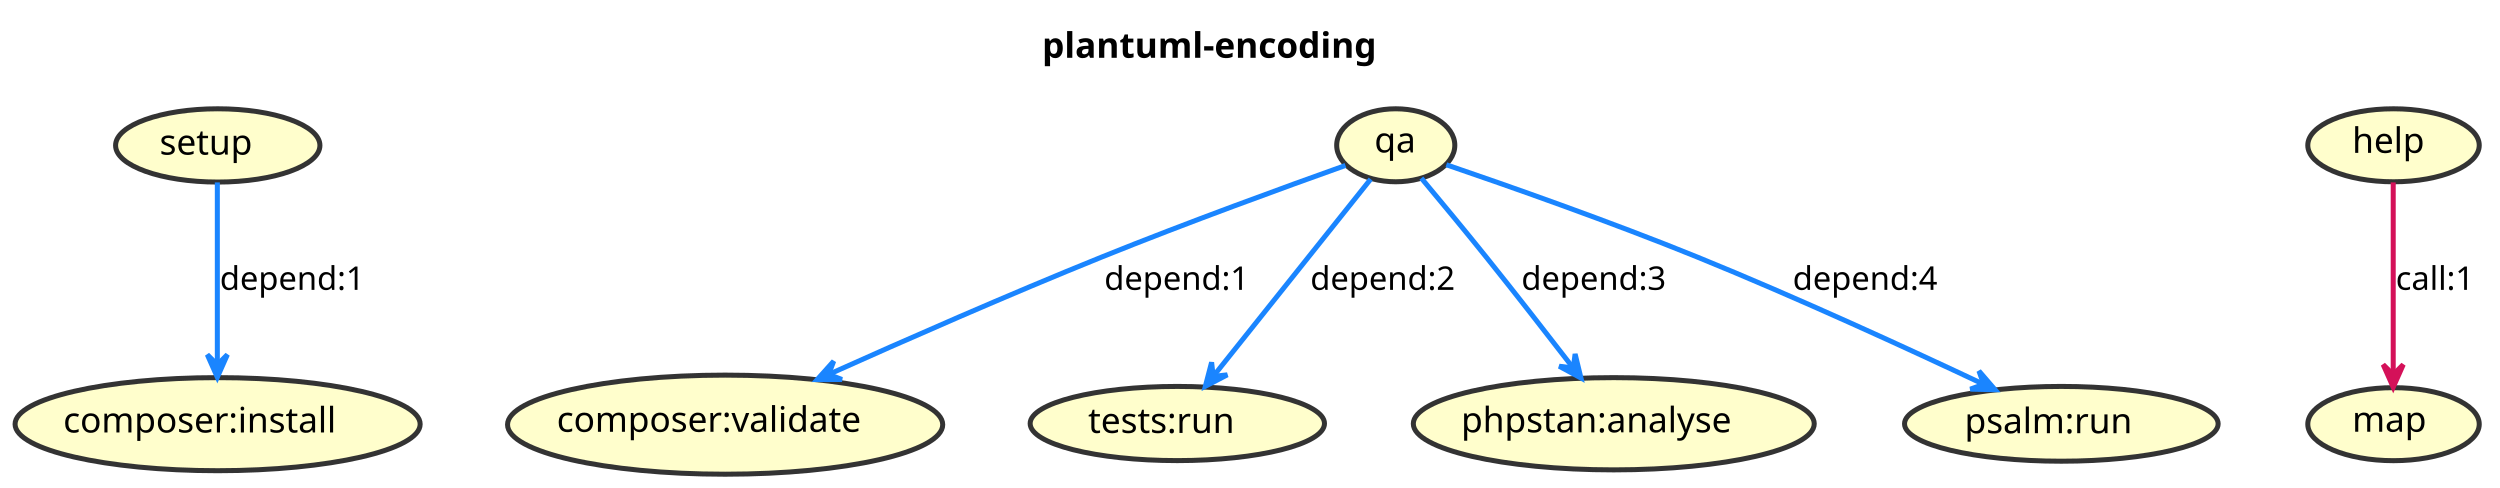
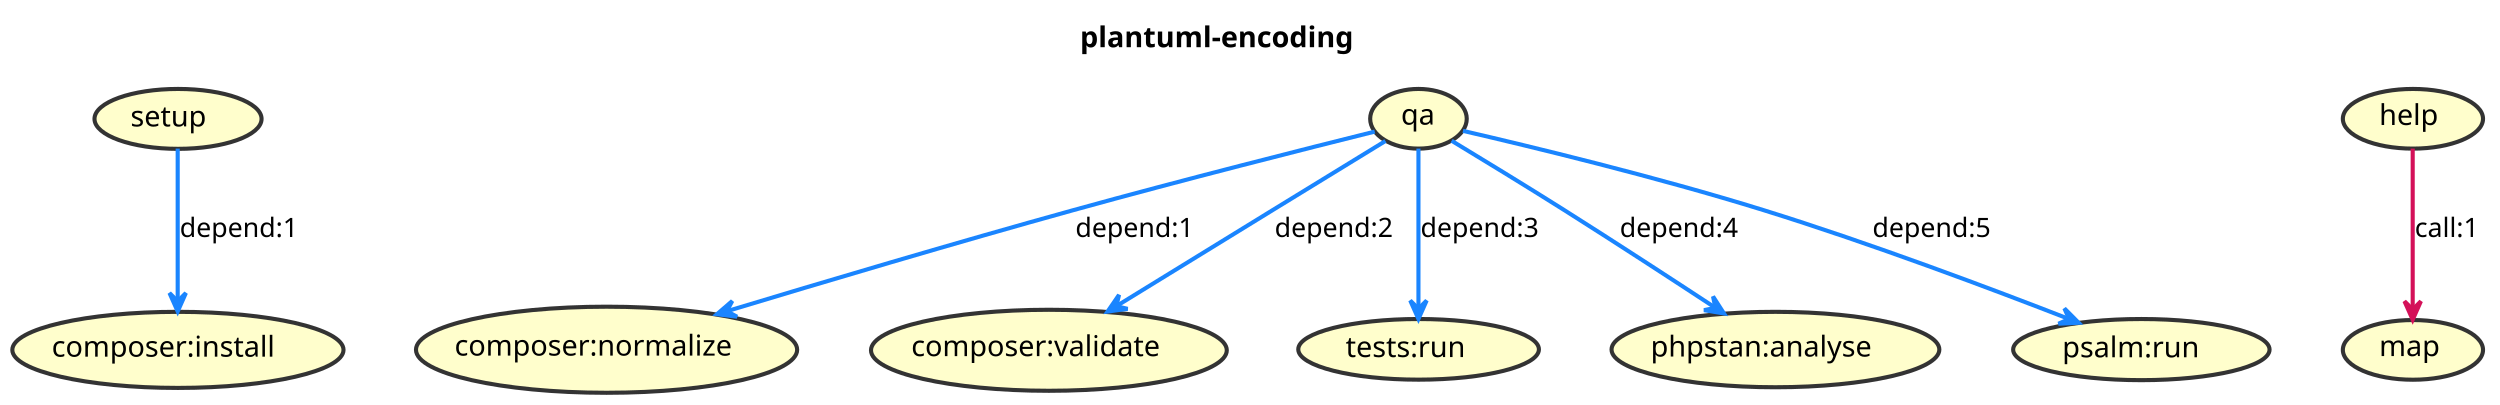
- <svg xmlns="http://www.w3.org/2000/svg" contentStyleType="text/css" height="194px" preserveAspectRatio="none" style="width:995px;height:194px;background:#FFFFFF;" version="1.1" viewBox="0 0 995 194" width="995px" zoomAndPan="magnify">
+ <svg xmlns="http://www.w3.org/2000/svg" contentStyleType="text/css" height="197px" preserveAspectRatio="none" style="width:1217px;height:197px;background:#FFFFFF;" version="1.1" viewBox="0 0 1217 197" width="1217px" zoomAndPan="magnify">
  <defs />
  <g>
-     <rect height="26.297" style="stroke:#00000000;stroke-width:1.0;fill:none;" width="162" x="409.75" y="5" />
-     <text fill="#000000" font-family="sans-serif" font-size="14" font-weight="bold" lengthAdjust="spacing" textLength="152" x="414.75" y="22.995">plantuml-encoding</text>
+     <rect height="26.297" style="stroke:#00000000;stroke-width:1.0;fill:none;" width="162" x="520.75" y="5" />
+     <text fill="#000000" font-family="sans-serif" font-size="14" font-weight="bold" lengthAdjust="spacing" textLength="152" x="525.75" y="22.995">plantuml-encoding</text>
    <g id="elem_setup">
      <ellipse cx="86.664" cy="57.878" fill="#FFFECC" rx="40.664" ry="14.581" style="stroke:#333333;stroke-width:2.0;" />
      <text fill="#000000" font-family="sans-serif" font-size="14" lengthAdjust="spacing" textLength="41" x="63.512" y="61.54">setup</text>
    </g>
    <g id="elem_composer:install">
-       <ellipse cx="86.611" cy="168.819" fill="#FFFECC" rx="80.611" ry="18.522" style="stroke:#333333;stroke-width:2.0;" />
-       <text fill="#000000" font-family="sans-serif" font-size="14" lengthAdjust="spacing" textLength="120" x="25.173" y="172.132">composer:install</text>
+       <ellipse cx="86.611" cy="170.319" fill="#FFFECC" rx="80.611" ry="18.522" style="stroke:#333333;stroke-width:2.0;" />
+       <text fill="#000000" font-family="sans-serif" font-size="14" lengthAdjust="spacing" textLength="120" x="25.173" y="173.632">composer:install</text>
    </g>
    <g id="elem_qa">
-       <ellipse cx="555.506" cy="57.821" fill="#FFFECC" rx="23.506" ry="14.524" style="stroke:#333333;stroke-width:2.0;" />
-       <text fill="#000000" font-family="sans-serif" font-size="14" lengthAdjust="spacing" textLength="17" x="547.006" y="60.667">qa</text>
+       <ellipse cx="690.506" cy="57.821" fill="#FFFECC" rx="23.506" ry="14.524" style="stroke:#333333;stroke-width:2.0;" />
+       <text fill="#000000" font-family="sans-serif" font-size="14" lengthAdjust="spacing" textLength="17" x="682.006" y="60.667">qa</text>
+     </g>
+     <g id="elem_composer:normalize">
+       <ellipse cx="295.277" cy="170.252" fill="#FFFECC" rx="92.777" ry="20.955" style="stroke:#333333;stroke-width:2.0;" />
+       <text fill="#000000" font-family="sans-serif" font-size="14" lengthAdjust="spacing" textLength="148" x="221.277" y="173.099">composer:normalize</text>
    </g>
    <g id="elem_composer:validate">
-       <ellipse cx="288.6" cy="169.017" fill="#FFFECC" rx="86.6" ry="19.72" style="stroke:#333333;stroke-width:2.0;" />
-       <text fill="#000000" font-family="sans-serif" font-size="14" lengthAdjust="spacing" textLength="134" x="221.6" y="171.863">composer:validate</text>
+       <ellipse cx="510.6" cy="170.517" fill="#FFFECC" rx="86.6" ry="19.72" style="stroke:#333333;stroke-width:2.0;" />
+       <text fill="#000000" font-family="sans-serif" font-size="14" lengthAdjust="spacing" textLength="134" x="443.6" y="173.363">composer:validate</text>
    </g>
    <g id="elem_tests:run">
-       <ellipse cx="468.573" cy="168.559" fill="#FFFECC" rx="58.573" ry="14.762" style="stroke:#333333;stroke-width:2.0;" />
-       <text fill="#000000" font-family="sans-serif" font-size="14" lengthAdjust="spacing" textLength="65" x="433.073" y="172.306">tests:run</text>
+       <ellipse cx="690.573" cy="170.059" fill="#FFFECC" rx="58.573" ry="14.762" style="stroke:#333333;stroke-width:2.0;" />
+       <text fill="#000000" font-family="sans-serif" font-size="14" lengthAdjust="spacing" textLength="65" x="655.073" y="173.806">tests:run</text>
    </g>
    <g id="elem_phpstan:analyse">
-       <ellipse cx="642.284" cy="168.654" fill="#FFFECC" rx="79.784" ry="18.357" style="stroke:#333333;stroke-width:2.0;" />
-       <text fill="#000000" font-family="sans-serif" font-size="14" lengthAdjust="spacing" textLength="118" x="581.536" y="172.058">phpstan:analyse</text>
+       <ellipse cx="864.284" cy="170.154" fill="#FFFECC" rx="79.784" ry="18.357" style="stroke:#333333;stroke-width:2.0;" />
+       <text fill="#000000" font-family="sans-serif" font-size="14" lengthAdjust="spacing" textLength="118" x="803.536" y="173.558">phpstan:analyse</text>
    </g>
    <g id="elem_psalm:run">
-       <ellipse cx="820.41" cy="168.679" fill="#FFFECC" rx="62.41" ry="14.882" style="stroke:#333333;stroke-width:2.0;" />
-       <text fill="#000000" font-family="sans-serif" font-size="14" lengthAdjust="spacing" textLength="71" x="781.91" y="172.426">psalm:run</text>
+       <ellipse cx="1042.41" cy="170.179" fill="#FFFECC" rx="62.41" ry="14.882" style="stroke:#333333;stroke-width:2.0;" />
+       <text fill="#000000" font-family="sans-serif" font-size="14" lengthAdjust="spacing" textLength="71" x="1003.91" y="173.926">psalm:run</text>
    </g>
    <g id="elem_help">
-       <ellipse cx="952.619" cy="57.823" fill="#FFFECC" rx="34.119" ry="14.526" style="stroke:#333333;stroke-width:2.0;" />
-       <text fill="#000000" font-family="sans-serif" font-size="14" lengthAdjust="spacing" textLength="32" x="936.173" y="60.835">help</text>
+       <ellipse cx="1174.619" cy="57.823" fill="#FFFECC" rx="34.119" ry="14.526" style="stroke:#333333;stroke-width:2.0;" />
+       <text fill="#000000" font-family="sans-serif" font-size="14" lengthAdjust="spacing" textLength="32" x="1158.172" y="60.835">help</text>
    </g>
    <g id="elem_map">
-       <ellipse cx="952.619" cy="168.823" fill="#FFFECC" rx="34.119" ry="14.526" style="stroke:#333333;stroke-width:2.0;" />
-       <text fill="#000000" font-family="sans-serif" font-size="14" lengthAdjust="spacing" textLength="32" x="936.173" y="171.835">map</text>
+       <ellipse cx="1174.619" cy="170.323" fill="#FFFECC" rx="34.119" ry="14.526" style="stroke:#333333;stroke-width:2.0;" />
+       <text fill="#000000" font-family="sans-serif" font-size="14" lengthAdjust="spacing" textLength="32" x="1158.172" y="173.335">map</text>
    </g>
    <g id="link_setup_composer:install">
-       <path d="M86.5,72.602 C86.5,90.846 86.5,123.224 86.5,145.095 " fill="none" id="setup-to-composer:install" style="stroke:#1A85FF;stroke-width:2.0;" />
-       <polygon fill="#1A85FF" points="86.5,150.14,90.5,141.14,86.5,145.14,82.5,141.14,86.5,150.14" style="stroke:#1A85FF;stroke-width:2.0;" />
+       <path d="M86.5,72.346 C86.5,90.807 86.5,124.115 86.5,146.468 " fill="none" id="setup-to-composer:install" style="stroke:#1A85FF;stroke-width:2.0;" />
+       <polygon fill="#1A85FF" points="86.5,151.62,90.5,142.62,86.5,146.62,82.5,142.62,86.5,151.62" style="stroke:#1A85FF;stroke-width:2.0;" />
      <text fill="#000000" font-family="sans-serif" font-size="13" lengthAdjust="spacing" textLength="61" x="87.5" y="115.364">depend:1</text>
    </g>
+     <g id="link_qa_composer:normalize">
+       <path d="M669.223,64.062 C637.276,72.023 575.054,87.742 522.5,102.297 C464.998,118.223 399.693,137.638 353.939,151.46 " fill="none" id="qa-to-composer:normalize" style="stroke:#1A85FF;stroke-width:2.0;" />
+       <polygon fill="#1A85FF" points="349.016,152.949,358.788,154.173,353.802,151.502,356.473,146.515,349.016,152.949" style="stroke:#1A85FF;stroke-width:2.0;" />
+       <text fill="#000000" font-family="sans-serif" font-size="13" lengthAdjust="spacing" textLength="61" x="523.5" y="115.364">depend:1</text>
+     </g>
    <g id="link_qa_composer:validate">
-       <path d="M535.496,65.851 C512.096,74.19 472.258,88.663 438.5,102.297 C401.484,117.246 359.923,135.513 329.952,148.955 " fill="none" id="qa-to-composer:validate" style="stroke:#1A85FF;stroke-width:2.0;" />
-       <polygon fill="#1A85FF" points="325.244,151.069,335.093,151.031,329.805,149.021,331.815,143.733,325.244,151.069" style="stroke:#1A85FF;stroke-width:2.0;" />
-       <text fill="#000000" font-family="sans-serif" font-size="13" lengthAdjust="spacing" textLength="61" x="439.5" y="115.364">depend:1</text>
+       <path d="M674.423,68.638 C660.03,77.45 638.351,90.729 619.5,102.297 C594.048,117.916 565.268,135.608 543.675,148.888 " fill="none" id="qa-to-composer:validate" style="stroke:#1A85FF;stroke-width:2.0;" />
+       <polygon fill="#1A85FF" points="539.18,151.652,548.942,150.344,543.439,149.032,544.75,143.53,539.18,151.652" style="stroke:#1A85FF;stroke-width:2.0;" />
+       <text fill="#000000" font-family="sans-serif" font-size="13" lengthAdjust="spacing" textLength="61" x="620.5" y="115.364">depend:2</text>
    </g>
    <g id="link_qa_tests:run">
-       <path d="M545.52,71.301 C530.141,90.568 500.581,127.604 482.891,149.767 " fill="none" id="qa-to-tests:run" style="stroke:#1A85FF;stroke-width:2.0;" />
-       <polygon fill="#1A85FF" points="479.732,153.725,488.472,149.185,482.851,149.817,482.219,144.195,479.732,153.725" style="stroke:#1A85FF;stroke-width:2.0;" />
-       <text fill="#000000" font-family="sans-serif" font-size="13" lengthAdjust="spacing" textLength="61" x="521.5" y="115.364">depend:2</text>
+       <path d="M690.5,72.346 C690.5,91.874 690.5,128.016 690.5,150.23 " fill="none" id="qa-to-tests:run" style="stroke:#1A85FF;stroke-width:2.0;" />
+       <polygon fill="#1A85FF" points="690.5,155.288,694.5,146.288,690.5,150.288,686.5,146.288,690.5,155.288" style="stroke:#1A85FF;stroke-width:2.0;" />
+       <text fill="#000000" font-family="sans-serif" font-size="13" lengthAdjust="spacing" textLength="61" x="691.5" y="115.364">depend:3</text>
    </g>
    <g id="link_qa_phpstan:analyse">
-       <path d="M565.684,70.905 C572.947,79.589 582.908,91.595 591.5,102.297 C603.173,116.837 616.073,133.409 625.978,146.246 " fill="none" id="qa-to-phpstan:analyse" style="stroke:#1A85FF;stroke-width:2.0;" />
-       <polygon fill="#1A85FF" points="629.217,150.448,626.893,140.878,626.165,146.488,620.556,145.76,629.217,150.448" style="stroke:#1A85FF;stroke-width:2.0;" />
-       <text fill="#000000" font-family="sans-serif" font-size="13" lengthAdjust="spacing" textLength="61" x="605.5" y="115.364">depend:3</text>
+       <path d="M706.65,68.521 C721.09,77.257 742.798,90.489 761.5,102.297 C786.423,118.034 814.447,136.301 834.965,149.783 " fill="none" id="qa-to-phpstan:analyse" style="stroke:#1A85FF;stroke-width:2.0;" />
+       <polygon fill="#1A85FF" points="839.226,152.585,833.904,144.298,835.048,149.837,829.508,150.982,839.226,152.585" style="stroke:#1A85FF;stroke-width:2.0;" />
+       <text fill="#000000" font-family="sans-serif" font-size="13" lengthAdjust="spacing" textLength="61" x="788.5" y="115.364">depend:4</text>
    </g>
    <g id="link_qa_psalm:run">
-       <path d="M575.637,65.569 C599.622,73.756 640.806,88.197 675.5,102.297 C715.337,118.487 760.342,139.208 789.5,152.962 " fill="none" id="qa-to-psalm:run" style="stroke:#1A85FF;stroke-width:2.0;" />
-       <polygon fill="#1A85FF" points="794.04,155.108,787.611,147.646,789.519,152.972,784.194,154.88,794.04,155.108" style="stroke:#1A85FF;stroke-width:2.0;" />
-       <text fill="#000000" font-family="sans-serif" font-size="13" lengthAdjust="spacing" textLength="61" x="713.5" y="115.364">depend:4</text>
+       <path d="M712.167,63.705 C744.349,71.153 806.568,86.159 858.5,102.297 C910.853,118.565 970.261,140.924 1007.06,155.244 " fill="none" id="qa-to-psalm:run" style="stroke:#1A85FF;stroke-width:2.0;" />
+       <polygon fill="#1A85FF" points="1011.88,157.123,1004.945,150.13,1007.221,155.309,1002.042,157.584,1011.88,157.123" style="stroke:#1A85FF;stroke-width:2.0;" />
+       <text fill="#000000" font-family="sans-serif" font-size="13" lengthAdjust="spacing" textLength="61" x="911.5" y="115.364">depend:5</text>
    </g>
    <g id="link_help_map">
-       <path d="M952.5,72.602 C952.5,91.93 952.5,127.125 952.5,148.88 " fill="none" id="help-to-map" style="stroke:#D41159;stroke-width:2.0;" />
-       <polygon fill="#D41159" points="952.5,154.104,956.5,145.104,952.5,149.104,948.5,145.104,952.5,154.104" style="stroke:#D41159;stroke-width:2.0;" />
-       <text fill="#000000" font-family="sans-serif" font-size="13" lengthAdjust="spacing" textLength="34" x="953.5" y="115.364">call:1</text>
+       <path d="M1174.5,72.346 C1174.5,91.98 1174.5,128.411 1174.5,150.593 " fill="none" id="help-to-map" style="stroke:#D41159;stroke-width:2.0;" />
+       <polygon fill="#D41159" points="1174.5,155.637,1178.5,146.637,1174.5,150.637,1170.5,146.637,1174.5,155.637" style="stroke:#D41159;stroke-width:2.0;" />
+       <text fill="#000000" font-family="sans-serif" font-size="13" lengthAdjust="spacing" textLength="34" x="1175.5" y="115.364">call:1</text>
    </g>
  </g>
</svg>
